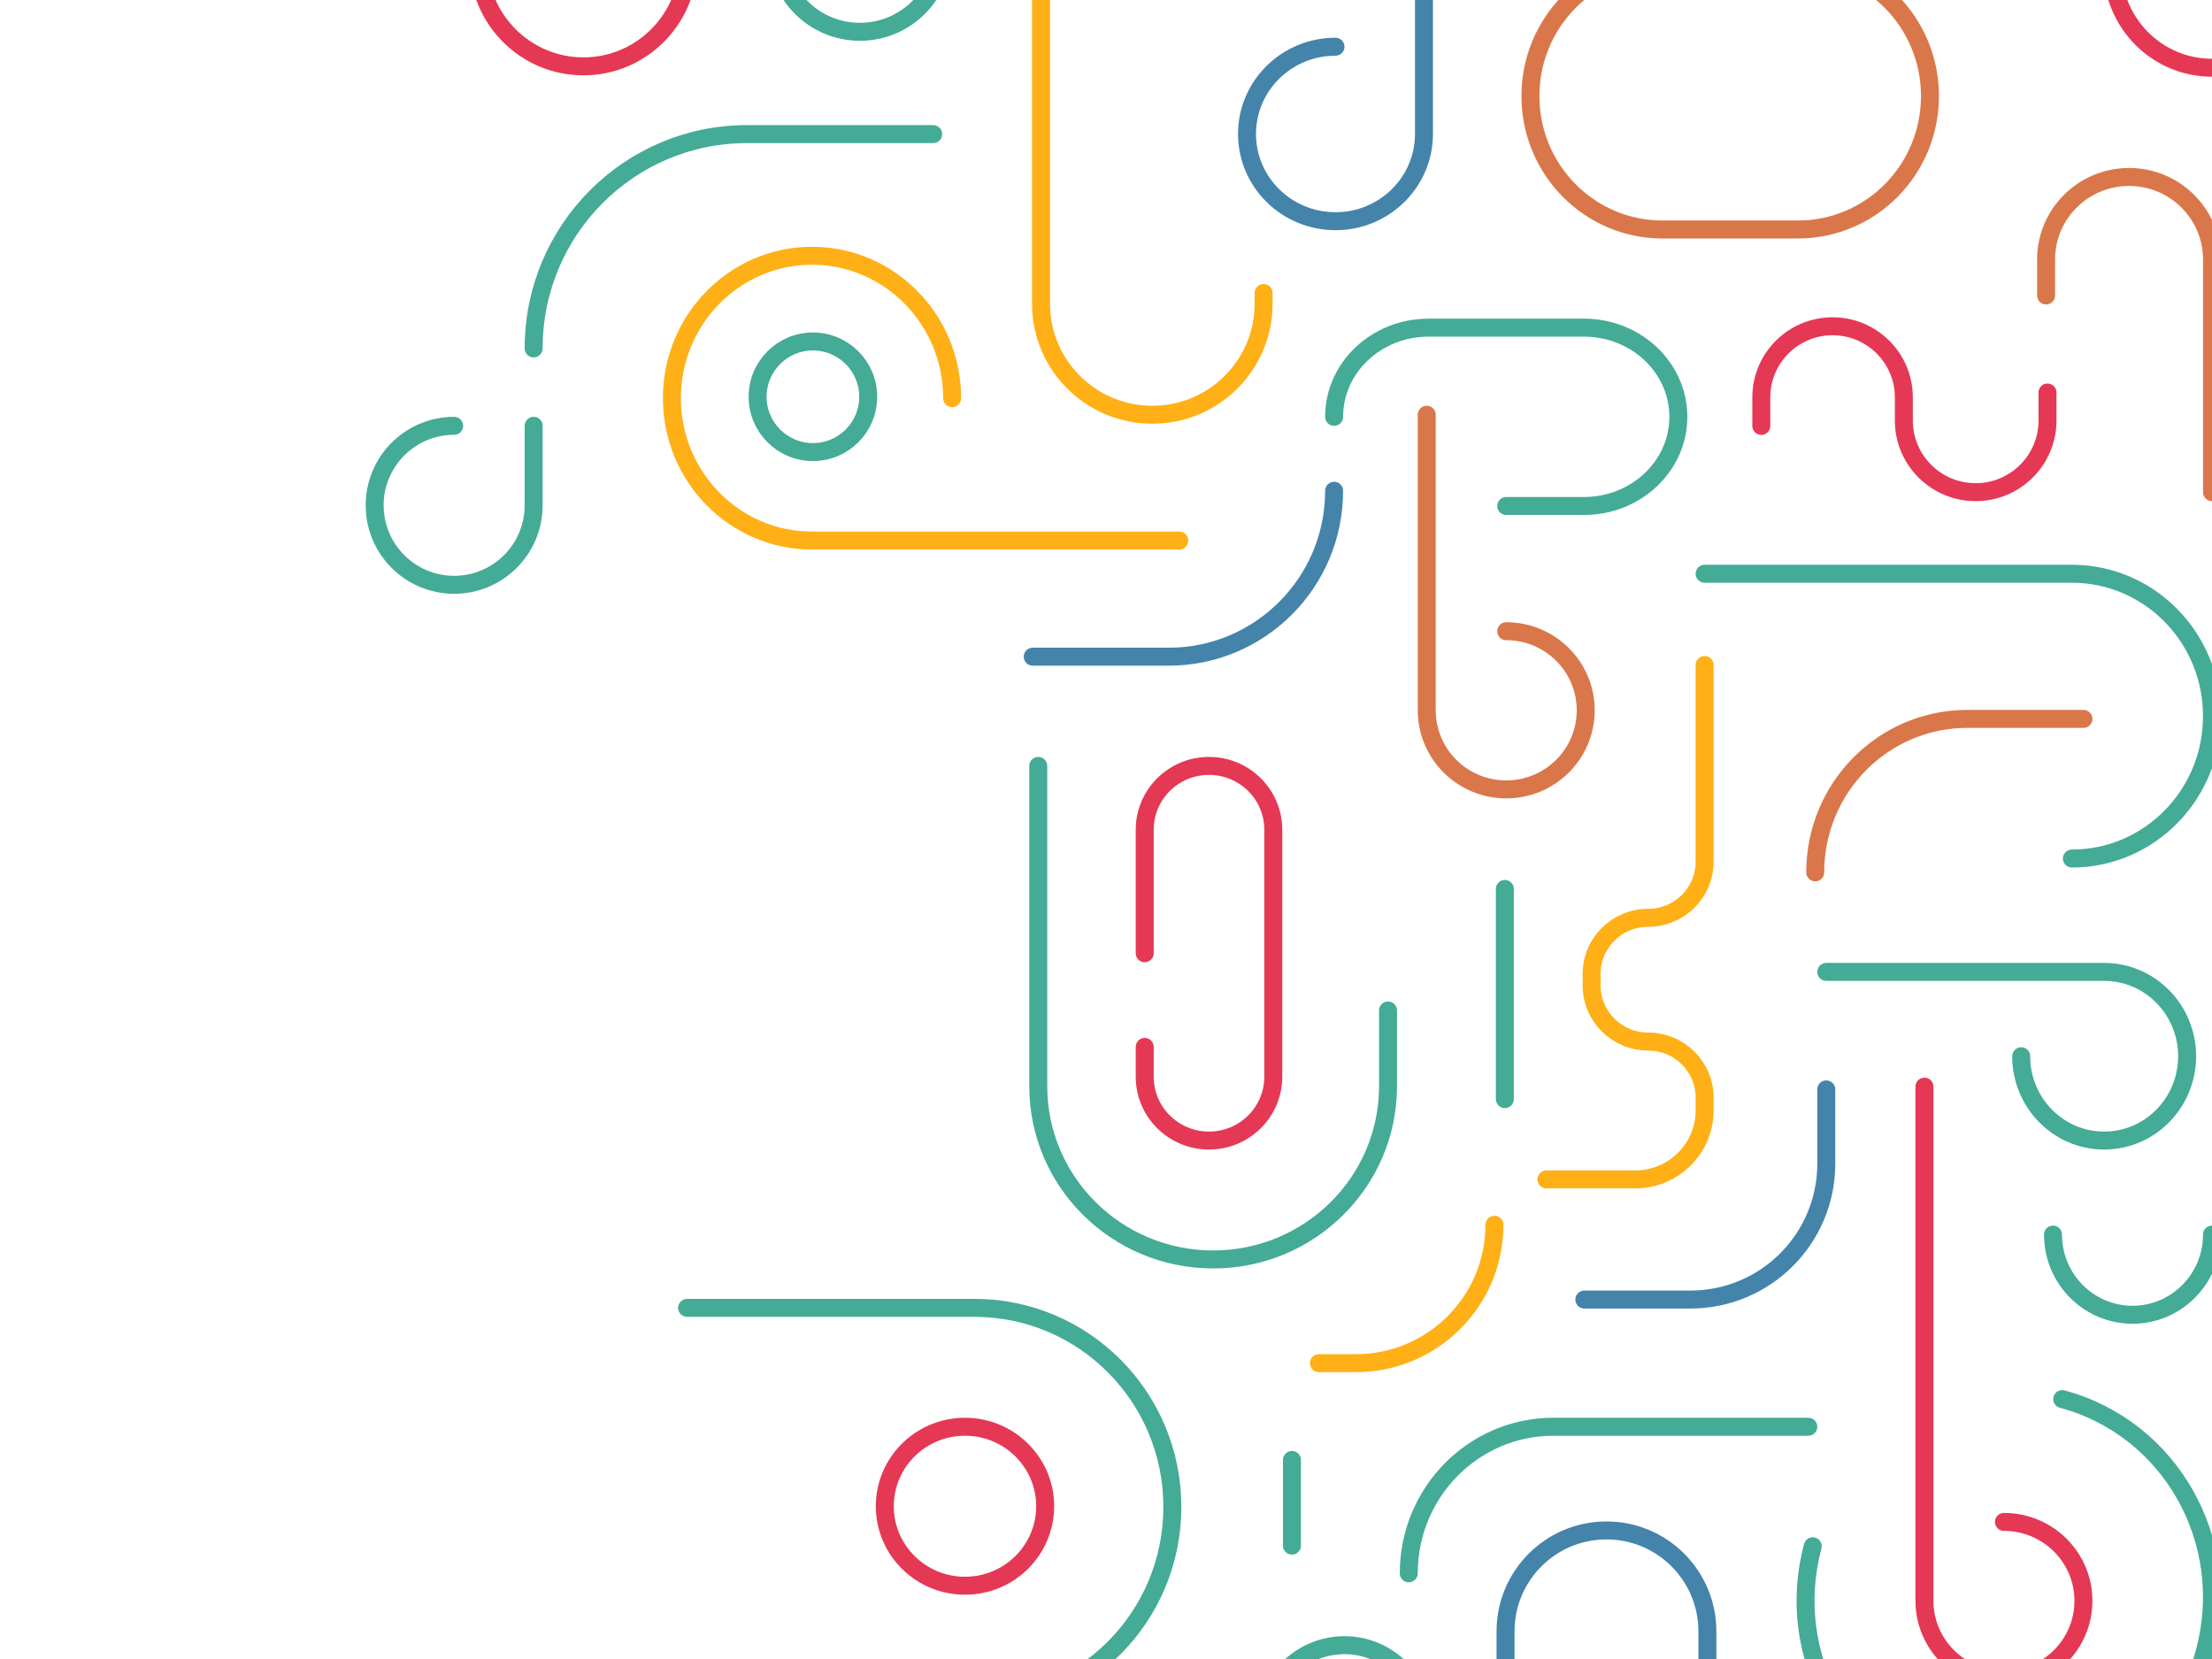
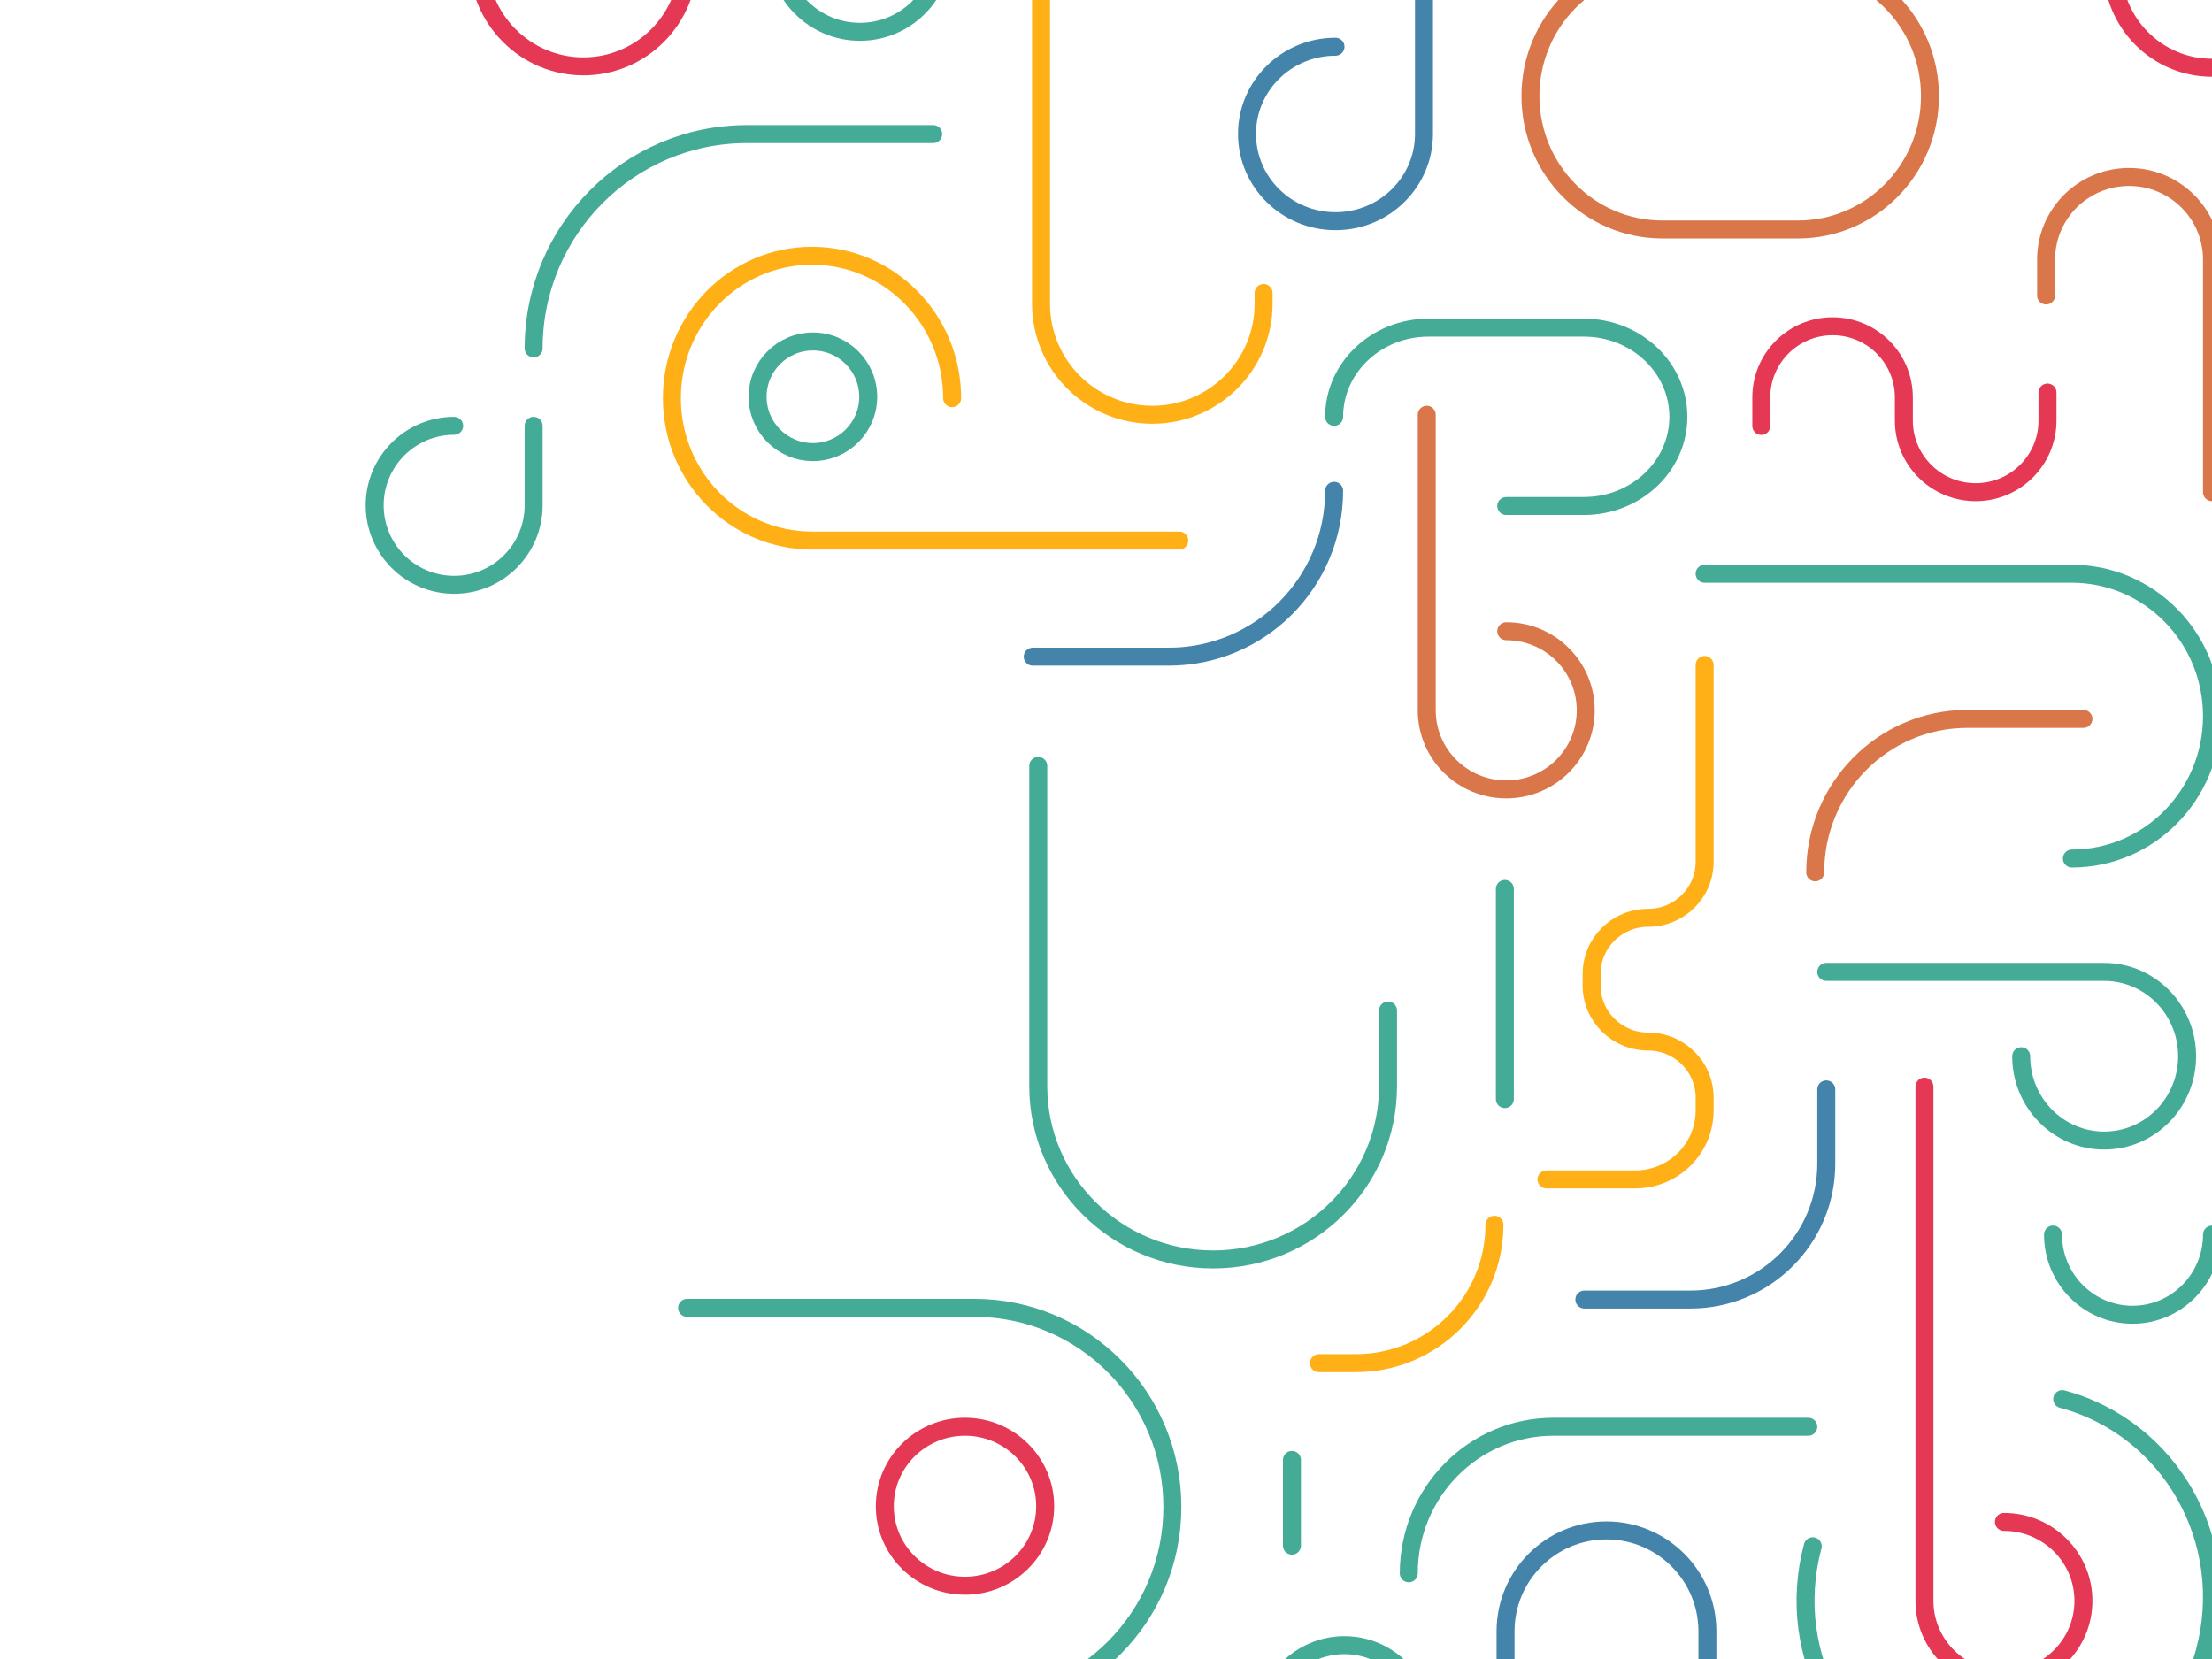
<svg xmlns="http://www.w3.org/2000/svg" width="1600px" height="1200px" viewBox="0 0 1600 1200" version="1.1">
  <g id="Patterns" stroke="none" stroke-width="1" fill="none" fill-rule="evenodd" stroke-linecap="round" stroke-linejoin="round">
    <g id="Taieri" stroke-width="13">
      <g transform="translate(0, -106)" id="Shape">
        <path d="M1600,999 C1600,1031.033 1574.257,1057 1542.5,1057 C1510.743,1057 1485,1031.033 1485,999" stroke="#44AB96" />
        <path d="M1600,155 C1560.232,155 1528,122.541 1528,82.5 C1528,42.459 1560.232,10 1600,10" stroke="#E53855" />
        <path d="M562,68.906 C562,102.095 588.863,129 622,129 C655.137,129 682,102.095 682,68.906 L682,1" stroke="#44AB96" />
        <path d="M1600,462 L1600,293.681 C1600,260.72 1573.132,234 1540,234 C1506.868,234 1480,260.72 1480,293.681 L1480,319.734" stroke="#DA774A" />
        <circle stroke="#44AB96" cx="588" cy="393" r="40" />
        <ellipse stroke="#E53855" cx="698" cy="1195.5" rx="58" ry="57.5" />
        <path d="M1311.21,1224.457 C1289.864,1304.272 1336.042,1386.013 1414.346,1407.038 C1492.651,1428.052 1573.444,1380.389 1594.79,1300.575 C1616.136,1220.76 1569.958,1139.023 1491.654,1118" stroke="#44AB96" />
        <path d="M328.5,414 C296.743,414 271,439.743 271,471.5 C271,503.257 296.743,529 328.5,529 C360.257,529 386,503.257 386,471.5 L386,414" stroke="#44AB96" />
        <path d="M346,77.5 C346,119.75 380.026,154 422,154 C463.974,154 498,119.75 498,77.5 C498,35.25 463.974,1 422,1 L346,1" stroke="#E53855" />
        <path d="M1461.988,870 C1461.988,903.689 1488.86,931 1522,931 C1555.141,931 1582,903.689 1582,870 C1582,836.311 1555.141,809 1522,809 L1321,809" stroke="#44AB96" />
        <path d="M966,139.791 C930.654,139.791 902,168.043 902,202.895 C902,237.747 930.654,266 966,266 C1001.346,266 1030,237.747 1030,202.895 L1030,0" stroke="#4484AB" />
        <path d="M914.919,1354 C914.919,1321.967 940.681,1296 972.459,1296 C1004.239,1296 1030,1321.967 1030,1354 C1030,1386.033 1004.239,1412 972.459,1412 L881,1412" stroke="#44AB96" />
        <path d="M1089.5,562.578 C1121.257,562.578 1147,588.191 1147,619.789 C1147,651.386 1121.257,677 1089.5,677 C1057.743,677 1032,651.386 1032,619.789 L1032,406" stroke="#DA774A" />
        <path d="M688.704,394 C688.704,337.115 643.327,291 587.352,291 C531.377,291 486,337.115 486,394 C486,450.885 531.377,497 587.352,497 L853,497" stroke="#FFB017" />
        <path d="M1498.643,727 C1554.629,727 1600,680.885 1600,624 C1600,567.115 1554.629,521 1498.643,521 L1233,521" stroke="#44AB96" />
        <path d="M1107,175.5 C1107,122.204 1149.739,79 1202.462,79 L1300.538,79 C1353.265,79 1396,122.204 1396,175.5 L1396,175.5 C1396,228.796 1353.265,272 1300.538,272 L1202.462,272 C1149.739,272 1107,228.796 1107,175.5 L1107,175.5 Z" stroke="#DA774A" />
-         <path d="M828,795.5 L828,706.166 C828,680.669 848.819,660 874.5,660 L874.5,660 C900.181,660 921,680.669 921,706.166 L921,884.834 C921,910.331 900.181,931 874.5,931 L874.5,931 L874.5,931 C848.819,931 828,910.331 828,884.834 L828,863.25" stroke="#E53855" />
        <path d="M914,317.93 L914,325.719 C914,370.057 877.959,406 833.5,406 L833.5,406 C789.041,406 753,370.057 753,325.719 L753,81.281 C753,36.943 789.041,1 833.5,1 L833.5,1 C877.959,1 914,36.943 914,81.281 L914,83.678" stroke="#FFB017" />
        <path d="M751,660 L751,891.637 C751,960.873 807.636,1017 877.5,1017 C947.364,1017 1004,960.873 1004,891.637 L1004,836.909" stroke="#44AB96" />
        <path d="M497,1052 L704.802,1052 C783.888,1052 848,1116.471 848,1196 C848,1275.524 783.888,1340 704.802,1340 L642.288,1340" stroke="#44AB96" />
        <path d="M1089.5,472 L1145.681,472 C1183.41,472 1214,443.122 1214,407.5 C1214,371.878 1183.41,343 1145.681,343 L1033.319,343 C995.587,343 965,371.878 965,407.5" stroke="#44AB96" />
        <path d="M675,203 L540.319,203 C455.091,203 386,272.396 386,358" stroke="#44AB96" />
        <path d="M1449.5,1206.84 C1481.257,1206.84 1507,1232.4 1507,1263.92 C1507,1295.44 1481.257,1321 1449.5,1321 C1417.743,1321 1392,1295.44 1392,1263.92 L1392,892" stroke="#E53855" />
        <path d="M1019,1244 C1019,1185.459 1065.847,1138 1123.635,1138 L1308,1138" stroke="#44AB96" />
        <path d="M747,581 L845.373,581 C911.441,581 965,527.274 965,461" stroke="#4484AB" />
        <path d="M1321,894 L1321,947.755 C1321,1002.014 1276.998,1046 1222.712,1046 L1146,1046" stroke="#4484AB" />
        <path d="M1507,626 L1422.993,626 C1362.242,626 1313,675.697 1313,737" stroke="#DA774A" />
        <path d="M1088.5,749 C1088.5,756.693 1088.5,853.539 1088.5,901" stroke="#44AB96" />
        <path d="M934.5,1162 C934.5,1165.138 934.5,1204.637 934.5,1224" stroke="#44AB96" />
        <path d="M1233,587 L1233,729.331 C1233,751.726 1214.705,769.866 1192.135,769.866 C1169.566,769.866 1151.27,788.021 1151.27,810.417 L1151.27,818.828 C1151.27,841.223 1169.566,859.379 1192.135,859.379 C1214.705,859.379 1233,877.534 1233,899.931 L1233,909.242 C1233,936.781 1210.503,959.105 1182.751,959.105 L1156.719,959.105 L1118.579,959.105 M954,1092 L980.776,1092 C1036.107,1092 1080.961,1047.201 1080.961,991.938" stroke="#FFB017" />
        <path d="M1481,389.921 L1481,410.203 C1481,438.81 1457.737,462 1429.057,462 L1429.057,462 C1400.366,462 1377.103,438.81 1377.103,410.203 L1377.103,393.403 C1377.103,365.014 1354.02,342 1325.557,342 L1325.557,342 C1297.083,342 1274,365.014 1274,393.403 L1274,414.079" stroke="#E53855" />
        <path d="M1089,1285.967 C1089,1245.672 1121.683,1213 1162,1213 L1162,1213 C1202.313,1213 1235,1245.672 1235,1285.967 L1235,1339.033 C1235,1379.328 1202.313,1412 1162,1412 L1162,1412 C1121.683,1412 1089,1379.328 1089,1339.033 L1089,1285.967 Z" stroke="#4484AB" />
      </g>
    </g>
  </g>
</svg>
